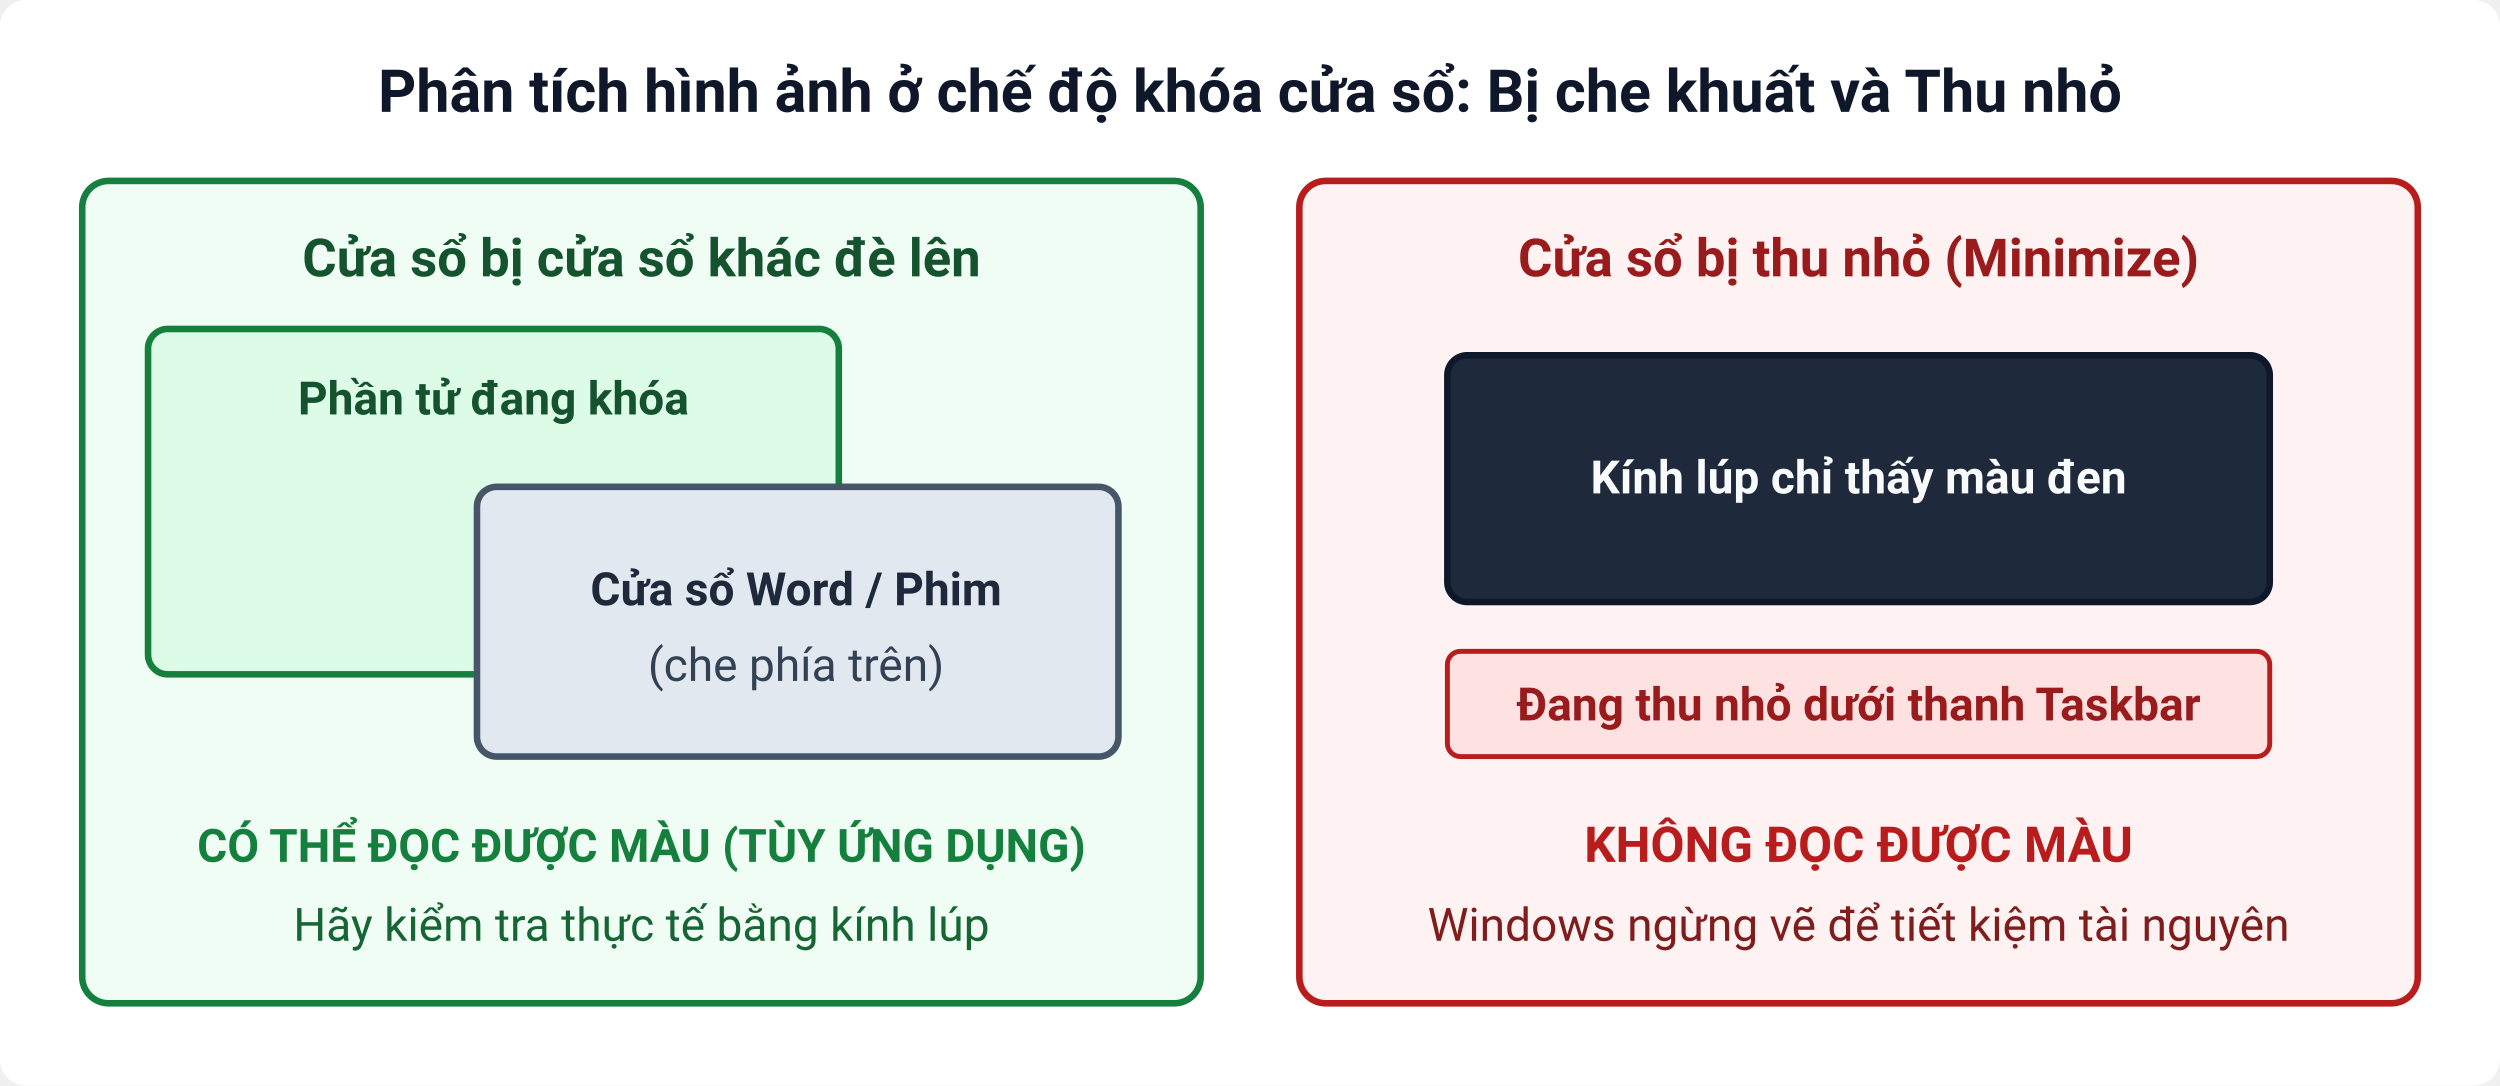
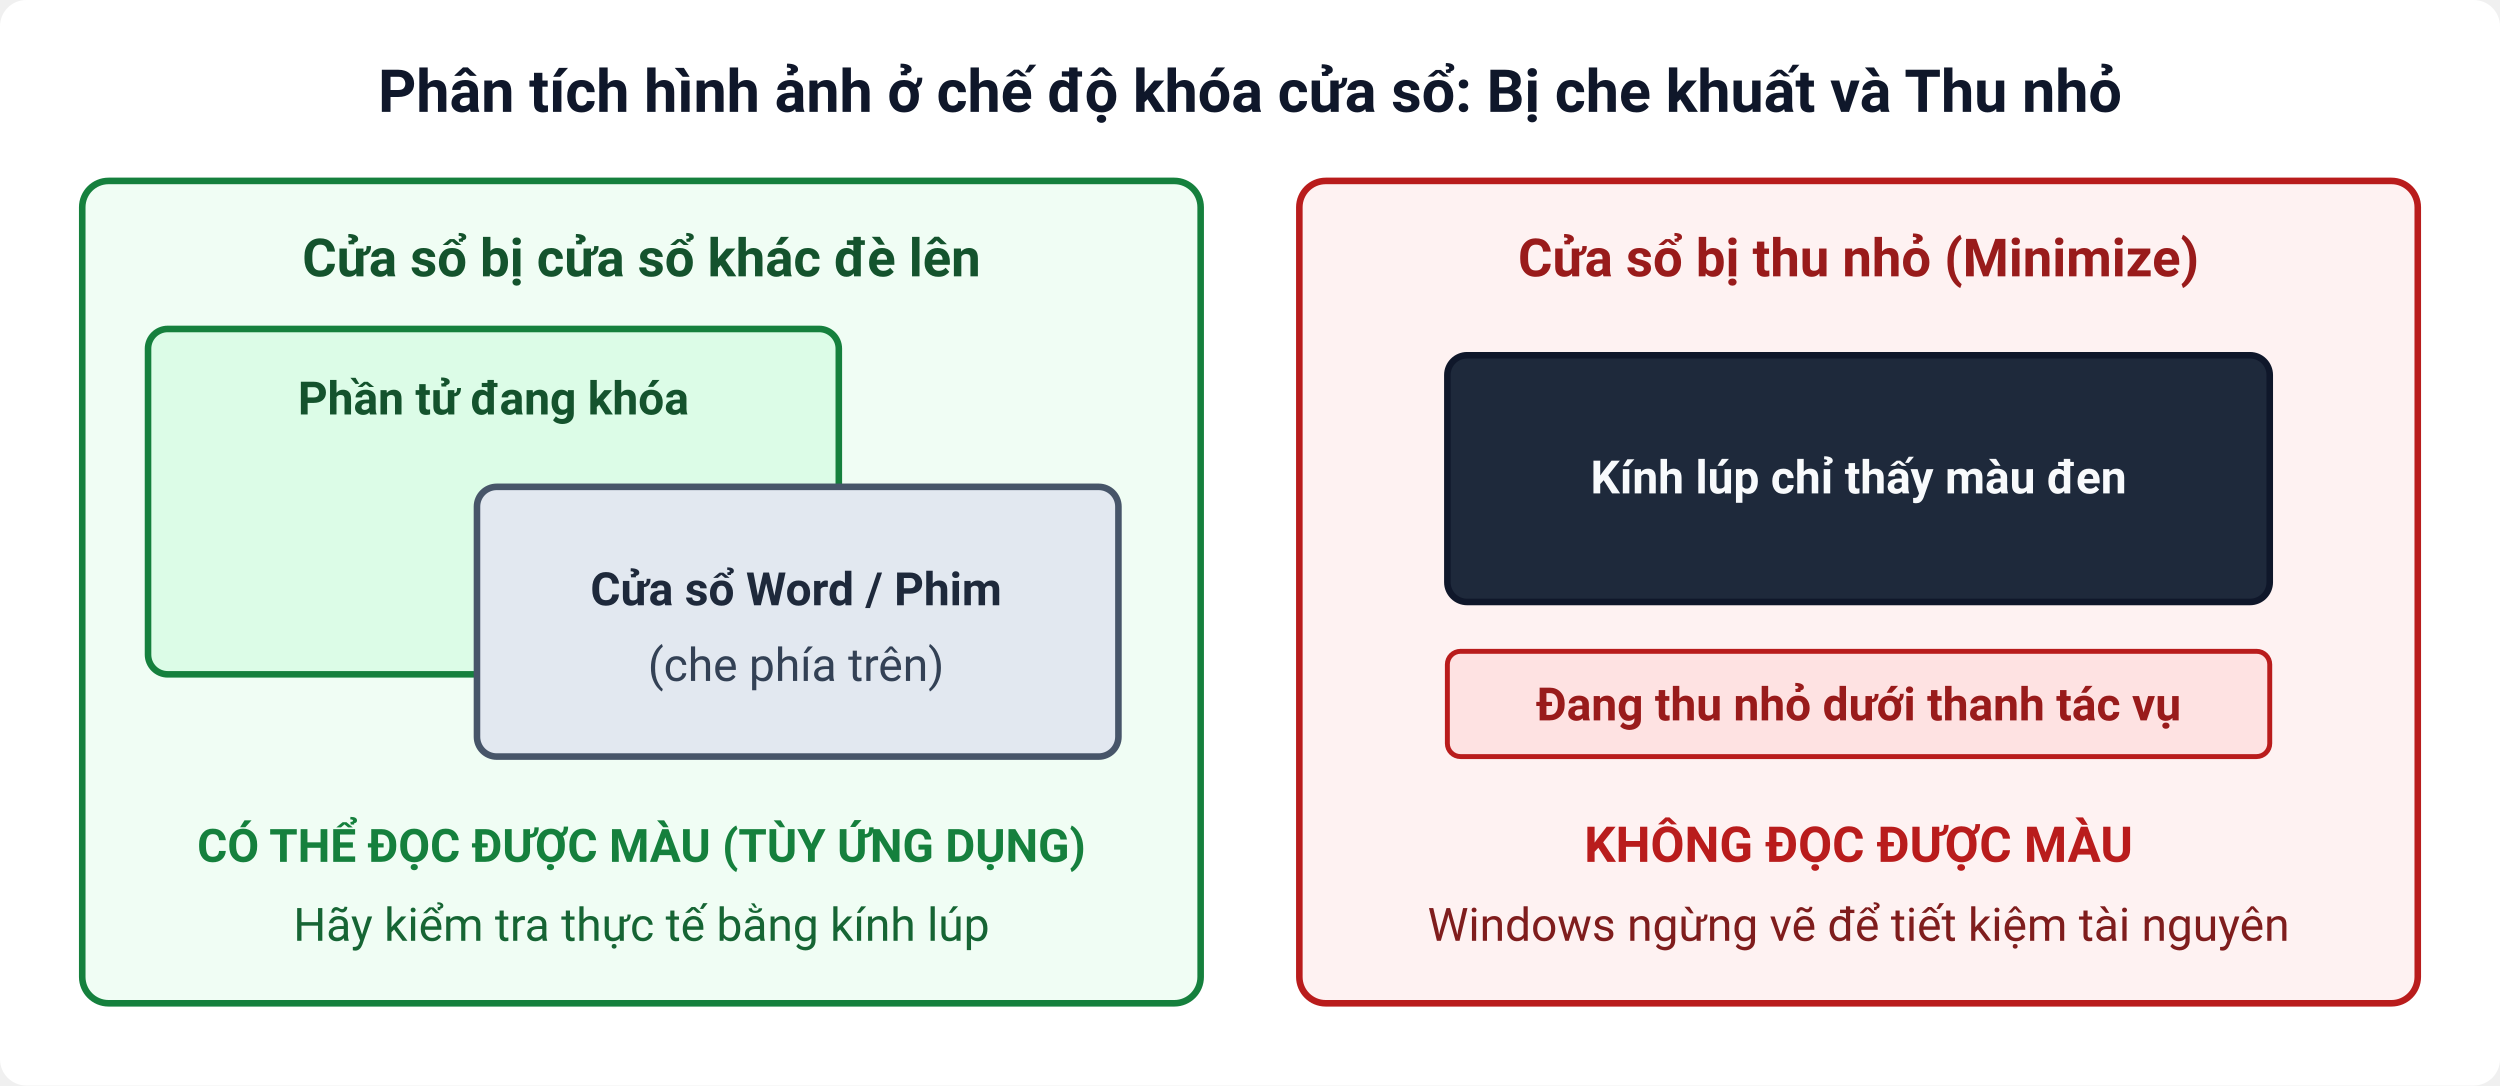
<svg xmlns="http://www.w3.org/2000/svg" viewBox="0 0 760 330" font-family="-apple-system, BlinkMacSystemFont, 'Segoe UI', Roboto, sans-serif">
  <rect width="760" height="330" fill="#ffffff" rx="8" />
  <text x="380" y="34" text-anchor="middle" font-size="18" font-weight="700" fill="#0f172a">Phân tích hình ảnh ở chế độ khóa cửa sổ: Bị che khuất và Thu nhỏ</text>
  <rect x="25" y="55" width="340" height="250" rx="8" fill="#f0fdf4" stroke="#15803d" stroke-width="2" />
  <text x="195" y="84" text-anchor="middle" font-size="16" font-weight="700" fill="#14532d">Cửa sổ bị cửa sổ khác đè lên</text>
  <rect x="45" y="100" width="210" height="105" rx="6" fill="#dcfce7" stroke="#15803d" stroke-width="2" />
  <text x="150" y="126" text-anchor="middle" font-size="14" font-weight="700" fill="#14532d">Phần tử đang khóa</text>
  <rect x="145" y="148" width="195" height="82" rx="6" fill="#e2e8f0" stroke="#475569" stroke-width="2" />
  <text x="242" y="184" text-anchor="middle" font-size="14" font-weight="600" fill="#1e293b">Cửa sổ Word / Phim</text>
  <text x="242" y="207" text-anchor="middle" font-size="14" fill="#334155">(che phía trên)</text>
  <text x="195" y="262" text-anchor="middle" font-size="14" font-weight="700" fill="#15803d">CÓ THỂ ĐỌC ĐƯỢC MÀU (TÙY ỨNG DỤNG)</text>
  <text x="195" y="286" text-anchor="middle" font-size="14" fill="#166534">Hãy kiểm tra thực tế bằng kính lúp</text>
  <rect x="395" y="55" width="340" height="250" rx="8" fill="#fef2f2" stroke="#b91c1c" stroke-width="2" />
  <text x="565" y="84" text-anchor="middle" font-size="16" font-weight="700" fill="#991b1b">Cửa sổ bị thu nhỏ (Minimize)</text>
  <rect x="440" y="108" width="250" height="75" rx="6" fill="#1e293b" stroke="#0f172a" stroke-width="2" />
  <text x="565" y="150" text-anchor="middle" font-size="14" font-weight="600" fill="#f8fafc">Kính lúp chỉ thấy màu đen</text>
  <rect x="440" y="198" width="250" height="32" rx="4" fill="#fee2e2" stroke="#b91c1c" stroke-width="1.5" />
-   <text x="565" y="219" text-anchor="middle" font-size="14" font-weight="600" fill="#991b1b">Đang thu nhỏ dưới thanh Taskbar</text>
+   <text x="565" y="219" text-anchor="middle" font-size="14" font-weight="600" fill="#991b1b">Đang thu nhỏ dưới thanh tác vụ</text>
  <text x="565" y="262" text-anchor="middle" font-size="15" font-weight="700" fill="#b91c1c">KHÔNG ĐỌC ĐƯỢC MÀU</text>
  <text x="565" y="286" text-anchor="middle" font-size="14" fill="#7f1d1d">Windows ngừng vẽ để tiết kiệm tài nguyên</text>
</svg>
